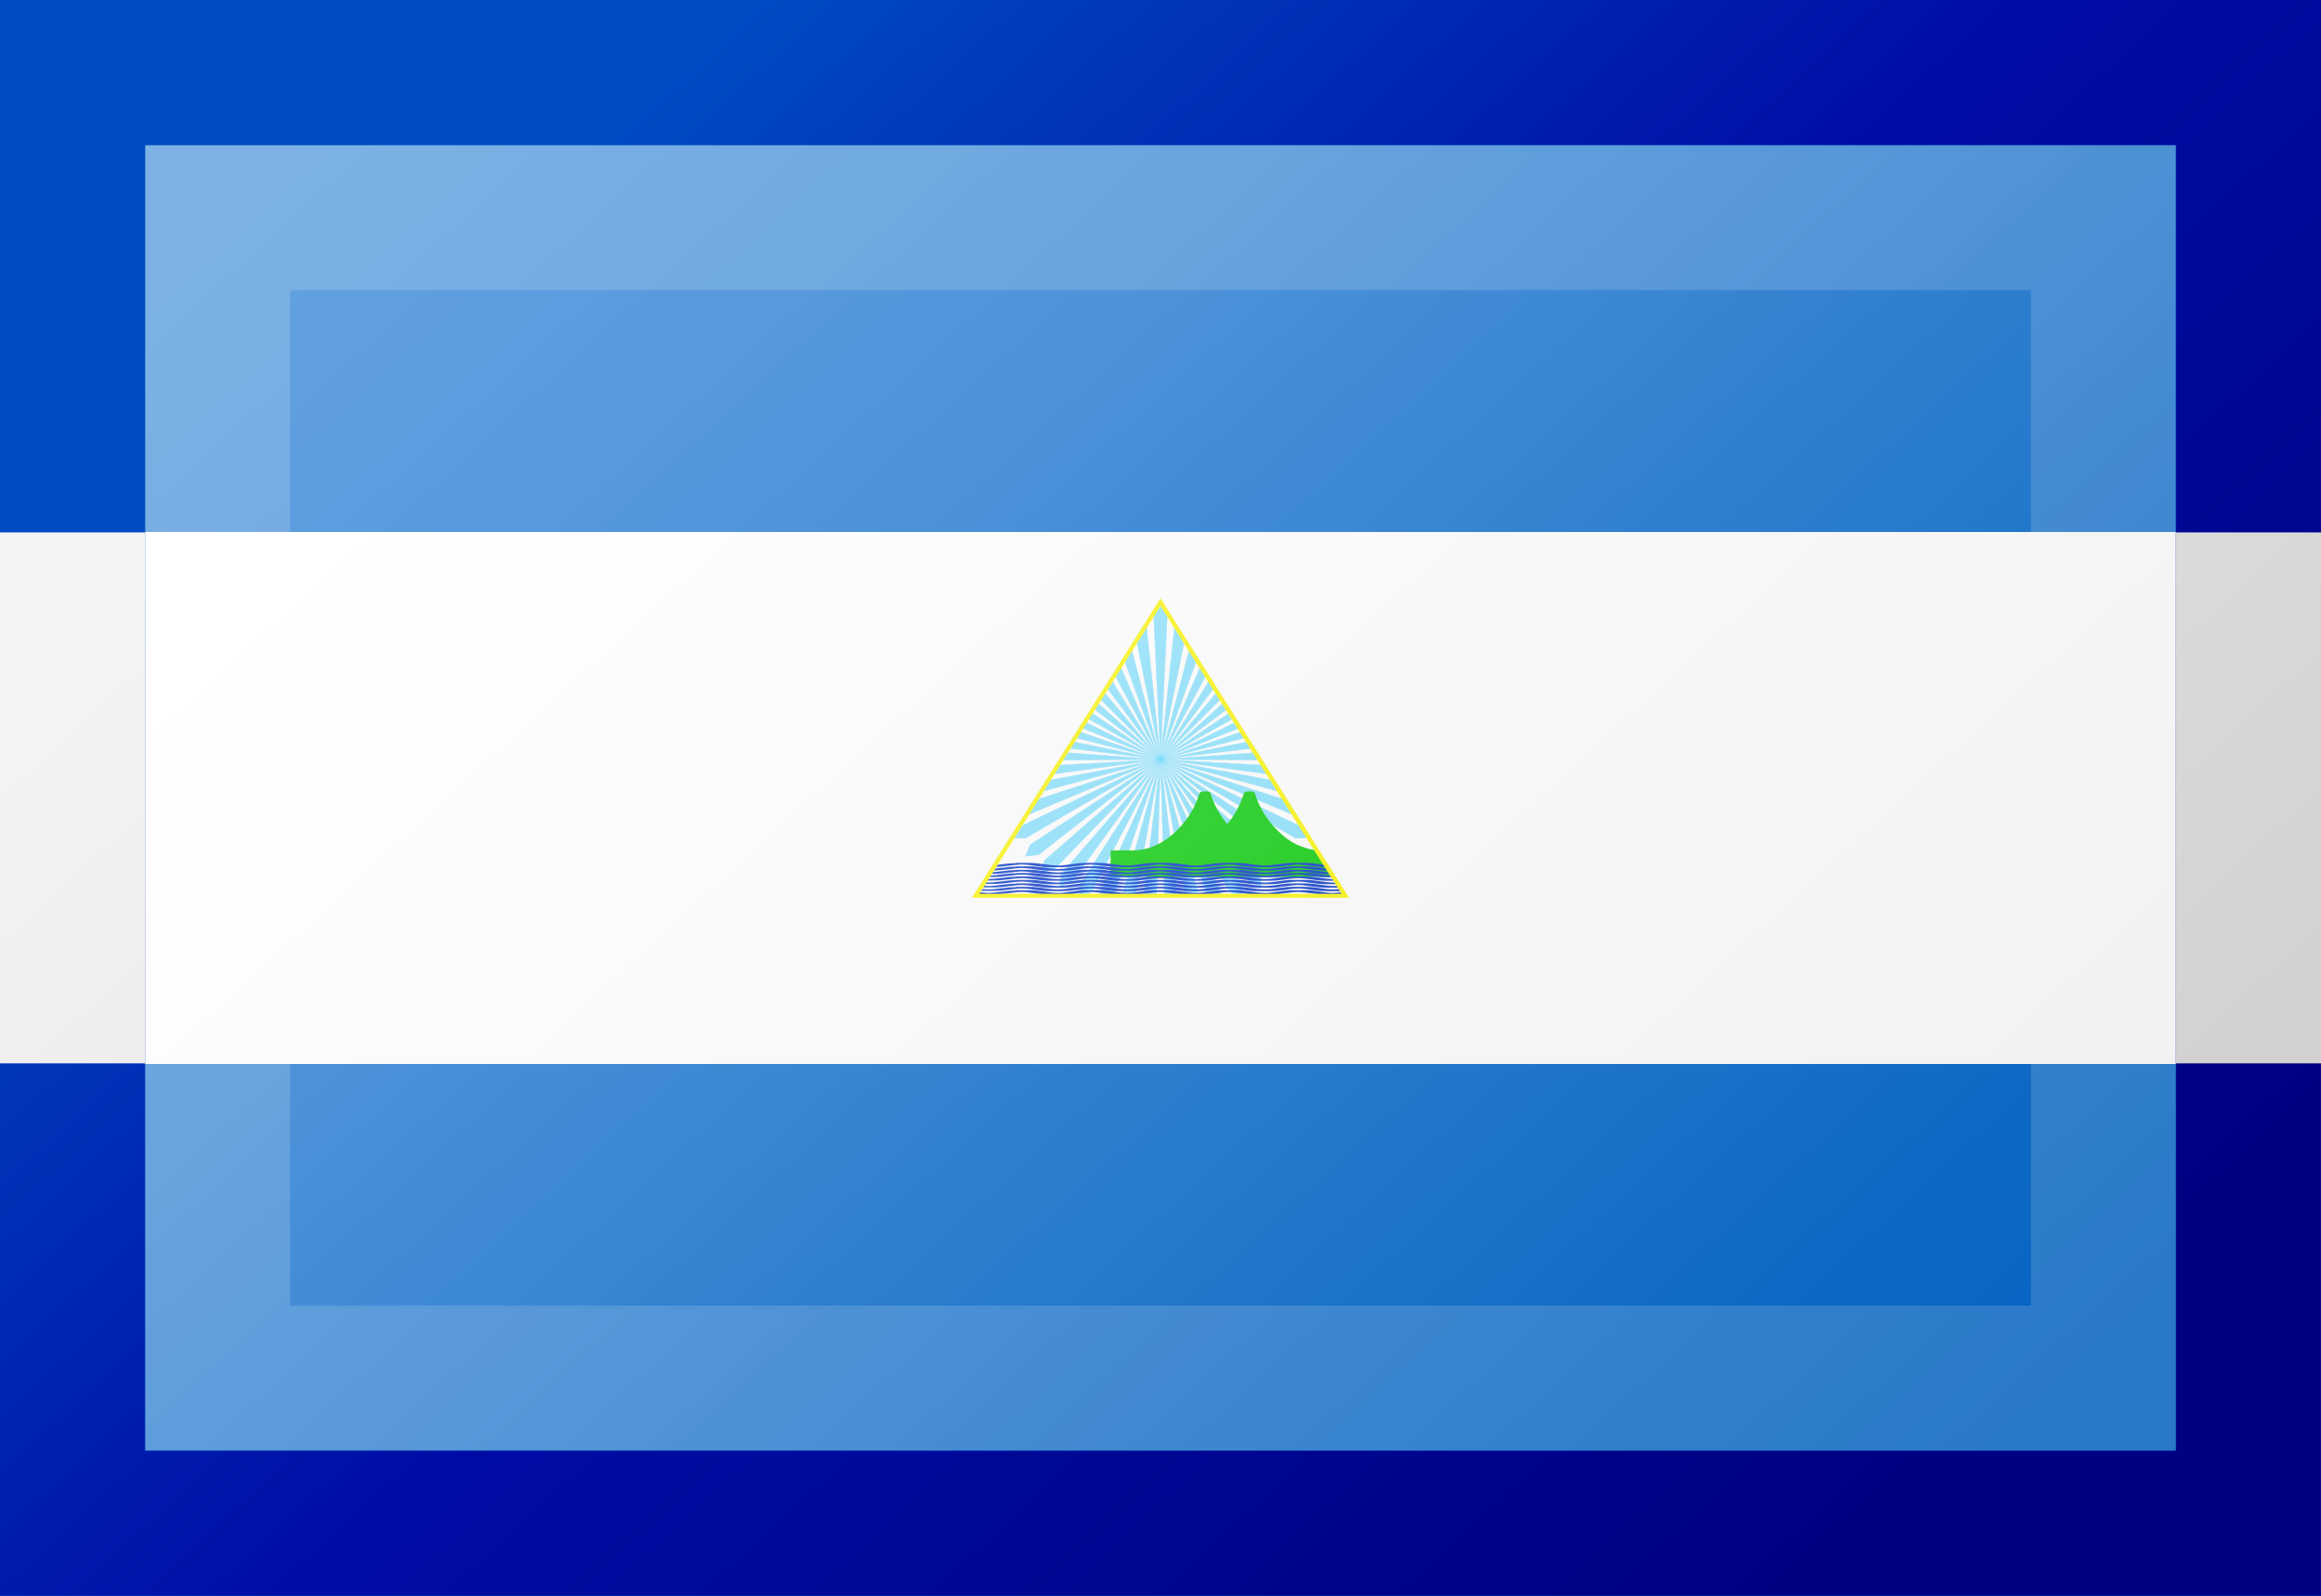
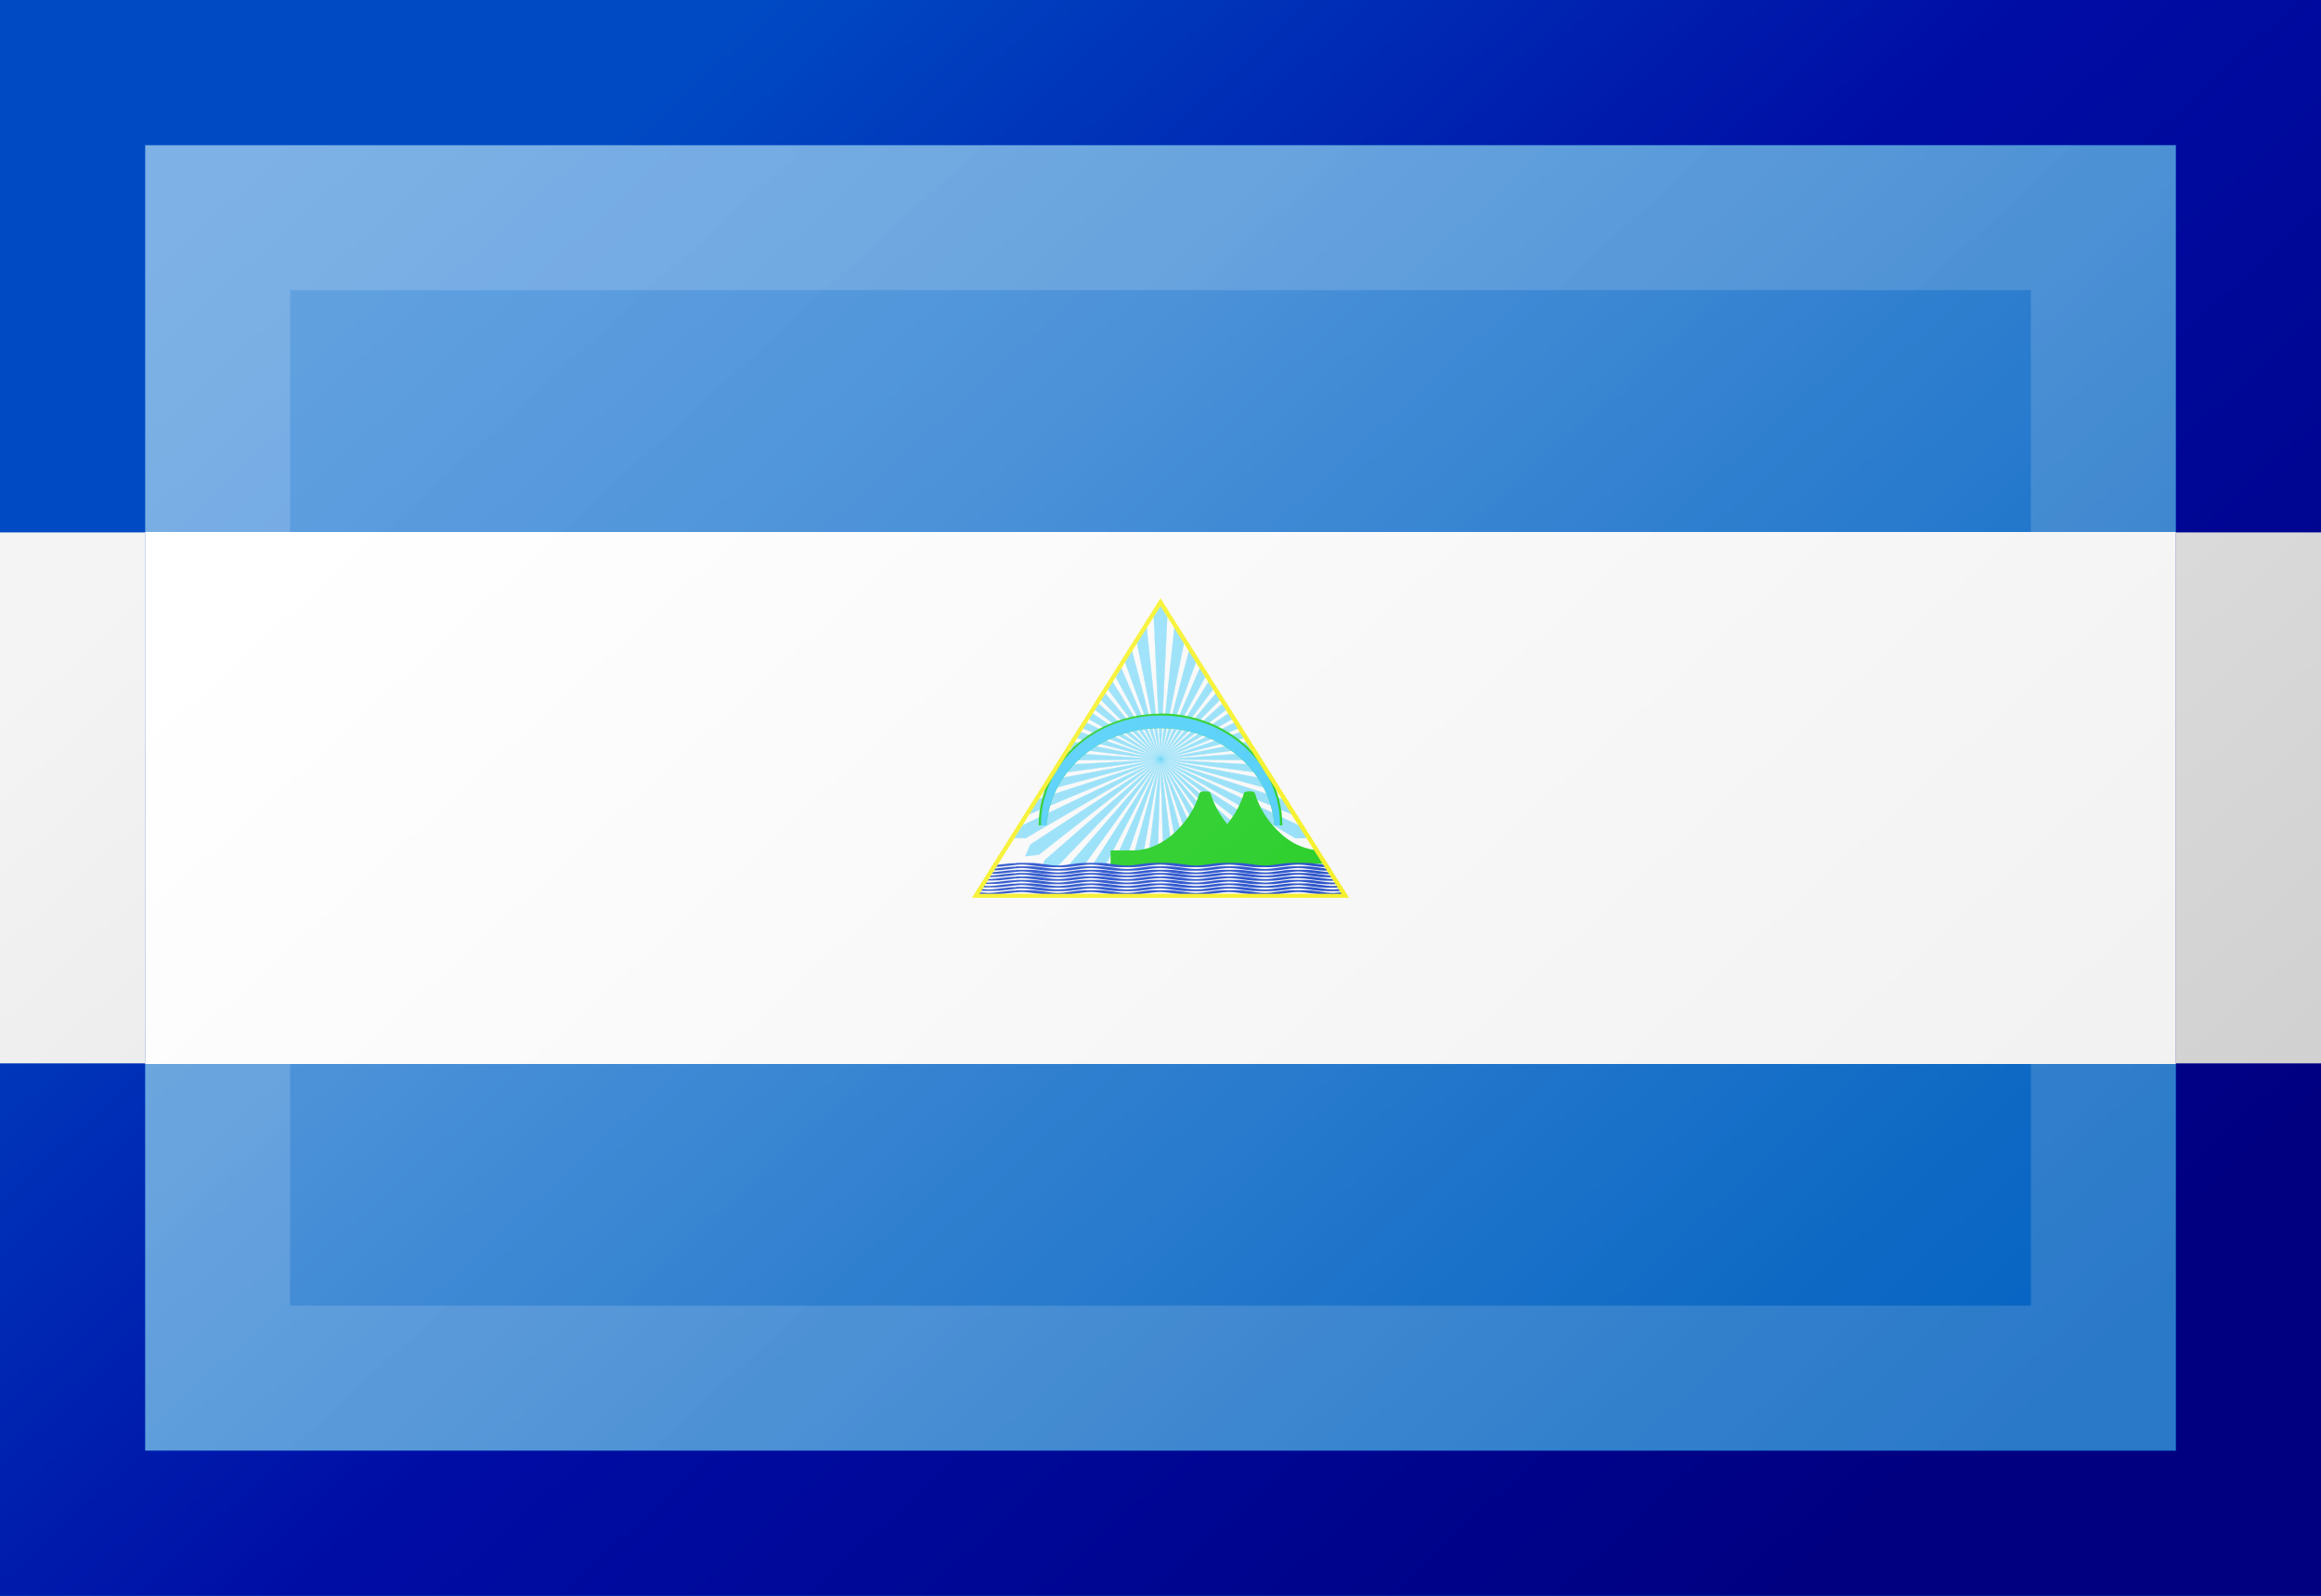
<svg xmlns="http://www.w3.org/2000/svg" xmlns:xlink="http://www.w3.org/1999/xlink" width="16" height="11" viewBox="0 0 16 11">
  <defs>
    <linearGradient id="fni-gloss" x1="1.35" x2="11.38" y1="1.48" y2="12.43" gradientUnits="userSpaceOnUse">
      <stop offset="0" stop-color="#fff" stop-opacity=".4" />
      <stop offset=".31" stop-color="#fff" stop-opacity=".31" />
      <stop offset=".86" stop-color="#fff" stop-opacity=".06" />
      <stop offset="1" stop-color="#fff" stop-opacity=".02" />
    </linearGradient>
    <linearGradient id="fni-shade" x1="2.74" x2="11.48" y1="2.99" y2="12.54" gradientUnits="userSpaceOnUse">
      <stop offset="0" stop-opacity="0" />
      <stop offset="1" stop-opacity=".06" />
    </linearGradient>
    <linearGradient id="fni-edge" x1="2.39" x2="11.08" y1="2.61" y2="12.09" gradientUnits="userSpaceOnUse">
      <stop offset="0" stop-color="#004ac4" />
      <stop offset=".46" stop-color="#000da5" />
      <stop offset="1" stop-color="#000081" />
    </linearGradient>
    <linearGradient id="fni-edge1" x1="2.39" x2="11.08" y1="2.61" y2="12.09" gradientUnits="userSpaceOnUse">
      <stop offset="0" stop-color="#f4f4f4" />
      <stop offset=".46" stop-color="#e4e4e4" />
      <stop offset="1" stop-color="#d0d0d0" />
    </linearGradient>
    <clipPath id="fni-clip">
      <path d="M0 0h16v11H0z" />
    </clipPath>
  </defs>
  <g clip-path="url(#fni-clip)">
    <g id="fni-art">
      <g transform="scale(.025 .02292)">
        <defs>
          <linearGradient id="fni-ni-f" x1="498.7" x2="500.6" y1="289.1" y2="283.4" gradientUnits="userSpaceOnUse">
            <stop offset="0" stop-color="#b40000" />
            <stop offset=".3" stop-color="#900" />
            <stop offset="1" stop-color="red" />
          </linearGradient>
          <linearGradient id="fni-ni-g" x1="501.4" x2="502.9" y1="291.4" y2="287.4" gradientUnits="userSpaceOnUse">
            <stop offset="0" stop-color="red" />
            <stop offset="1" stop-color="red" />
          </linearGradient>
          <linearGradient id="fni-ni-b" x1="484.8" x2="484.8" y1="311.7" y2="317.6" gradientUnits="userSpaceOnUse">
            <stop offset="0" stop-color="#ff0" />
            <stop offset="1" stop-color="#0c0" />
          </linearGradient>
          <linearGradient id="fni-ni-a">
            <stop offset="0" stop-color="#0032c5" />
            <stop offset=".5" stop-color="#03c" />
            <stop offset="1" stop-color="#0032c5" />
          </linearGradient>
          <linearGradient xlink:href="#fni-ni-a" id="fni-ni-h" x1="444.5" x2="634.4" y1="317.5" y2="317.5" gradientUnits="userSpaceOnUse" />
          <linearGradient xlink:href="#fni-ni-b" id="fni-ni-v" x1="484.8" x2="484.8" y1="311.7" y2="317.6" gradientUnits="userSpaceOnUse" />
          <linearGradient xlink:href="#fni-ni-a" id="fni-ni-o" x1="444.5" x2="634.4" y1="317.5" y2="317.5" gradientUnits="userSpaceOnUse" />
          <linearGradient xlink:href="#fni-ni-a" id="fni-ni-p" x1="444.5" x2="634.4" y1="317.5" y2="317.5" gradientUnits="userSpaceOnUse" />
          <linearGradient xlink:href="#fni-ni-a" id="fni-ni-q" x1="444.5" x2="634.4" y1="317.5" y2="317.5" gradientUnits="userSpaceOnUse" />
          <linearGradient xlink:href="#fni-ni-a" id="fni-ni-r" x1="444.5" x2="634.4" y1="317.5" y2="317.5" gradientUnits="userSpaceOnUse" />
          <linearGradient xlink:href="#fni-ni-b" id="fni-ni-u" x1="484.8" x2="484.8" y1="311.7" y2="317.6" gradientUnits="userSpaceOnUse" />
          <linearGradient xlink:href="#fni-ni-a" id="fni-ni-x" x1="98.9" x2="125" y1="1440.2" y2="1440.2" gradientTransform="scale(4.45715 .22436)" gradientUnits="userSpaceOnUse" />
          <linearGradient xlink:href="#fni-ni-a" id="fni-ni-j" x1="444.5" x2="634.4" y1="317.5" y2="317.5" gradientUnits="userSpaceOnUse" />
          <linearGradient xlink:href="#fni-ni-a" id="fni-ni-l" x1="444.5" x2="634.4" y1="317.5" y2="317.5" gradientUnits="userSpaceOnUse" />
          <linearGradient xlink:href="#fni-ni-a" id="fni-ni-m" x1="444.5" x2="634.4" y1="317.5" y2="317.5" gradientUnits="userSpaceOnUse" />
          <linearGradient xlink:href="#fni-ni-a" id="fni-ni-i" x1="444.5" x2="634.4" y1="317.5" y2="317.5" gradientUnits="userSpaceOnUse" />
          <linearGradient xlink:href="#fni-ni-b" id="fni-ni-s" x1="484.8" x2="484.8" y1="311.7" y2="317.6" gradientUnits="userSpaceOnUse" />
          <linearGradient xlink:href="#fni-ni-a" id="fni-ni-y" x1="47.9" x2="61.7" y1="3054.2" y2="3054.2" gradientTransform="scale(9.12405 .1096)" gradientUnits="userSpaceOnUse" />
          <clipPath id="fni-ni-c">
            <path d="m500 226.4-63.7 110.3h127.4z" />
          </clipPath>
        </defs>
        <path fill="#06c" d="M0 0h640v480H0z" />
        <path fill="#fff" d="M0 160h640v160H0z" />
        <g clip-path="url(#fni-ni-c)" transform="translate(-80)scale(.8)">
          <g id="fni-ni-e">
            <g id="fni-ni-d">
              <path fill="#3cf" stroke="#3cf" stroke-width=".1" d="m500 226.4-2.4 4 2.4 55 2.4-55z" opacity=".6" />
            </g>
            <use xlink:href="#fni-ni-d" width="100%" height="100%" transform="rotate(72 500 285.5)" />
            <use xlink:href="#fni-ni-d" width="100%" height="100%" transform="rotate(144 500 285.5)" />
            <use xlink:href="#fni-ni-d" width="100%" height="100%" transform="rotate(-144 500 285.5)" />
            <use xlink:href="#fni-ni-d" width="100%" height="100%" transform="rotate(-72 500 285.5)" />
          </g>
          <use xlink:href="#fni-ni-e" width="100%" height="100%" transform="rotate(8 500 285.5)" />
          <use xlink:href="#fni-ni-e" width="100%" height="100%" transform="rotate(16 500 285.5)" />
          <use xlink:href="#fni-ni-e" width="100%" height="100%" transform="rotate(24 500 285.5)" />
          <use xlink:href="#fni-ni-e" width="100%" height="100%" transform="rotate(32 500 285.5)" />
          <use xlink:href="#fni-ni-e" width="100%" height="100%" transform="rotate(40 500 285.5)" />
          <use xlink:href="#fni-ni-e" width="100%" height="100%" transform="rotate(48 500 285.5)" />
          <use xlink:href="#fni-ni-e" width="100%" height="100%" transform="rotate(56 500 285.5)" />
          <use xlink:href="#fni-ni-e" width="100%" height="100%" transform="rotate(64 500 285.5)" />
+           <path fill="#0c0" d="M500 268.3a42 42 0 0 0-34.9 18.6l-2.8 4.9a42 42 0 0 0-4.3 18.5h2.7a39.4 39.4 0 0 1 78.6 0h2.7a42 42 0 0 0-4.3-18.5l-2.8-5a42 42 0 0 0-34.9-18.6z" />
+           <path fill="#3cf" d="M500 269a41 41 0 0 0-41.2 41.3h1.9a39.4 39.4 0 0 1 78.6 0h1.9A41 41 0 0 0 500 269" />
          <g fill="url(#fni-ni-h)">
            <g id="fni-ni-n" fill="url(#fni-ni-i)">
              <use xlink:href="#fni-ni-k" width="100%" height="100%" y="-1.1" fill="url(#fni-ni-l)" />
              <use xlink:href="#fni-ni-k" width="100%" height="100%" y="-2.2" fill="url(#fni-ni-m)" />
            </g>
            <use xlink:href="#fni-ni-n" width="100%" height="100%" y="-3.3" fill="url(#fni-ni-o)" />
            <use xlink:href="#fni-ni-n" width="100%" height="100%" y="-6.7" fill="url(#fni-ni-p)" />
          </g>
          <g fill="#ff0">
            <g id="fni-ni-t">
              <path fill="#0c0" d="M530.6 297.5q-1.1 0-1.5.3l-.3.3a34 34 0 0 1-8.4 14.7c-4 4.1-9 6.9-14.6 6.9h-7.7v9.9H559l-5.7-10q-7.2-1.2-12.4-6.8a34 34 0 0 1-8.4-14.7l-.3-.3a3 3 0 0 0-1.6-.3" />
            </g>
            <use xlink:href="#fni-ni-t" width="100%" height="100%" x="-15.3" />
            <g fill="#fefd00" />
            <g id="fni-ni-w" />
            <use xlink:href="#fni-ni-w" width="100%" height="100%" x="-15.4" fill="#fefd00" />
          </g>
+           <path fill="#fff" d="M556.5 324.7c-.6.2-4.4-.2-6.4 0l-1.3.3h-3.3c-3.6 0-6.7 1-10.1 1s-6.5-1-10-1H522c-3.6 0-6.7 1-10.1 1s-6.5-1-10-1h-3.4c-3.6 0-6.7 1-10 1-3.5 0-6.5-1-10.1-1H475c-3.6 0-6.6 1-10 1s-6.5-1-10.1-1h-3.4c-2.8 0-6.2.6-8.9.8l-6.3 10.9h127.4z" />
          <g id="fni-ni-A">
            <path id="fni-ni-z" fill="url(#fni-ni-y)" d="M450.3 334.8c-3.4 0-6.4.8-9.6.9l-3.6-.3-.5.8h6c3.5 0 6.4-.8 9.6-.9 3.3.1 6.2 1 9.7 1h4.5c3.4 0 6.4-.9 9.6-1 3.3.1 6.3 1 9.7 1h4.5c3.5 0 6.4-.9 9.7-1 3.2.1 6.1 1 9.6 1h4.5c3.4 0 6.4-.9 9.7-1 3.2.1 6.2 1 9.6 1h4.5c3.5 0 6.4-.9 9.6-1 3.3.1 6.2 1 9.7 1h4.5l1.8-.1-.5-.8-3.2.3c-3.3 0-6.2-1-9.7-1h-4.5c-3.4 0-6.4 1-9.6 1-3.3-.1-6.2-1-9.7-1h-4.5c-3.4 0-6.4 1-9.6 1-3.3-.1-6.2-1-9.7-1h-4.5c-3.5 0-6.4 1-9.6 1-3.3-.1-6.2-1-9.7-1h-4.5c-3.4 0-6.4 1-9.6 1-3.3-.1-6.2-1-9.7-1h-4.5z" />
            <use xlink:href="#fni-ni-z" width="100%" height="100%" y="-1.3" />
            <use xlink:href="#fni-ni-z" width="100%" height="100%" y="-2.6" />
          </g>
          <use xlink:href="#fni-ni-A" width="100%" height="100%" y="-3.9" />
          <use xlink:href="#fni-ni-A" width="100%" height="100%" y="-7.7" />
        </g>
        <path fill="#fcf600" d="m320 179.9-25.7 44.5L268 270h104l-25.7-44.6zm0 2.4 25.2 43.7 24.7 42.8h-99.8l25.2-43.8z" />
      </g>
    </g>
    <use xlink:href="#fni-art" />
    <use xlink:href="#fni-art" />
    <path fill="url(#fni-gloss)" d="M1 1h14v9H1z" />
    <path fill="#fff" fill-opacity=".16" fill-rule="evenodd" d="M1 1h14v9H1zm1 1v7h12V2z" />
    <path fill="url(#fni-shade)" d="M1 1h14v9H1z" />
    <path fill="url(#fni-edge)" d="M0 0h16v1H0zm16 10v1H0v-1zM1 1v9H0V1zm15 0v9h-1V1z" />
    <path fill="url(#fni-edge1)" d="M0 3.67h1v3.66H0zm15 0h1v3.66h-1z" />
  </g>
</svg>
